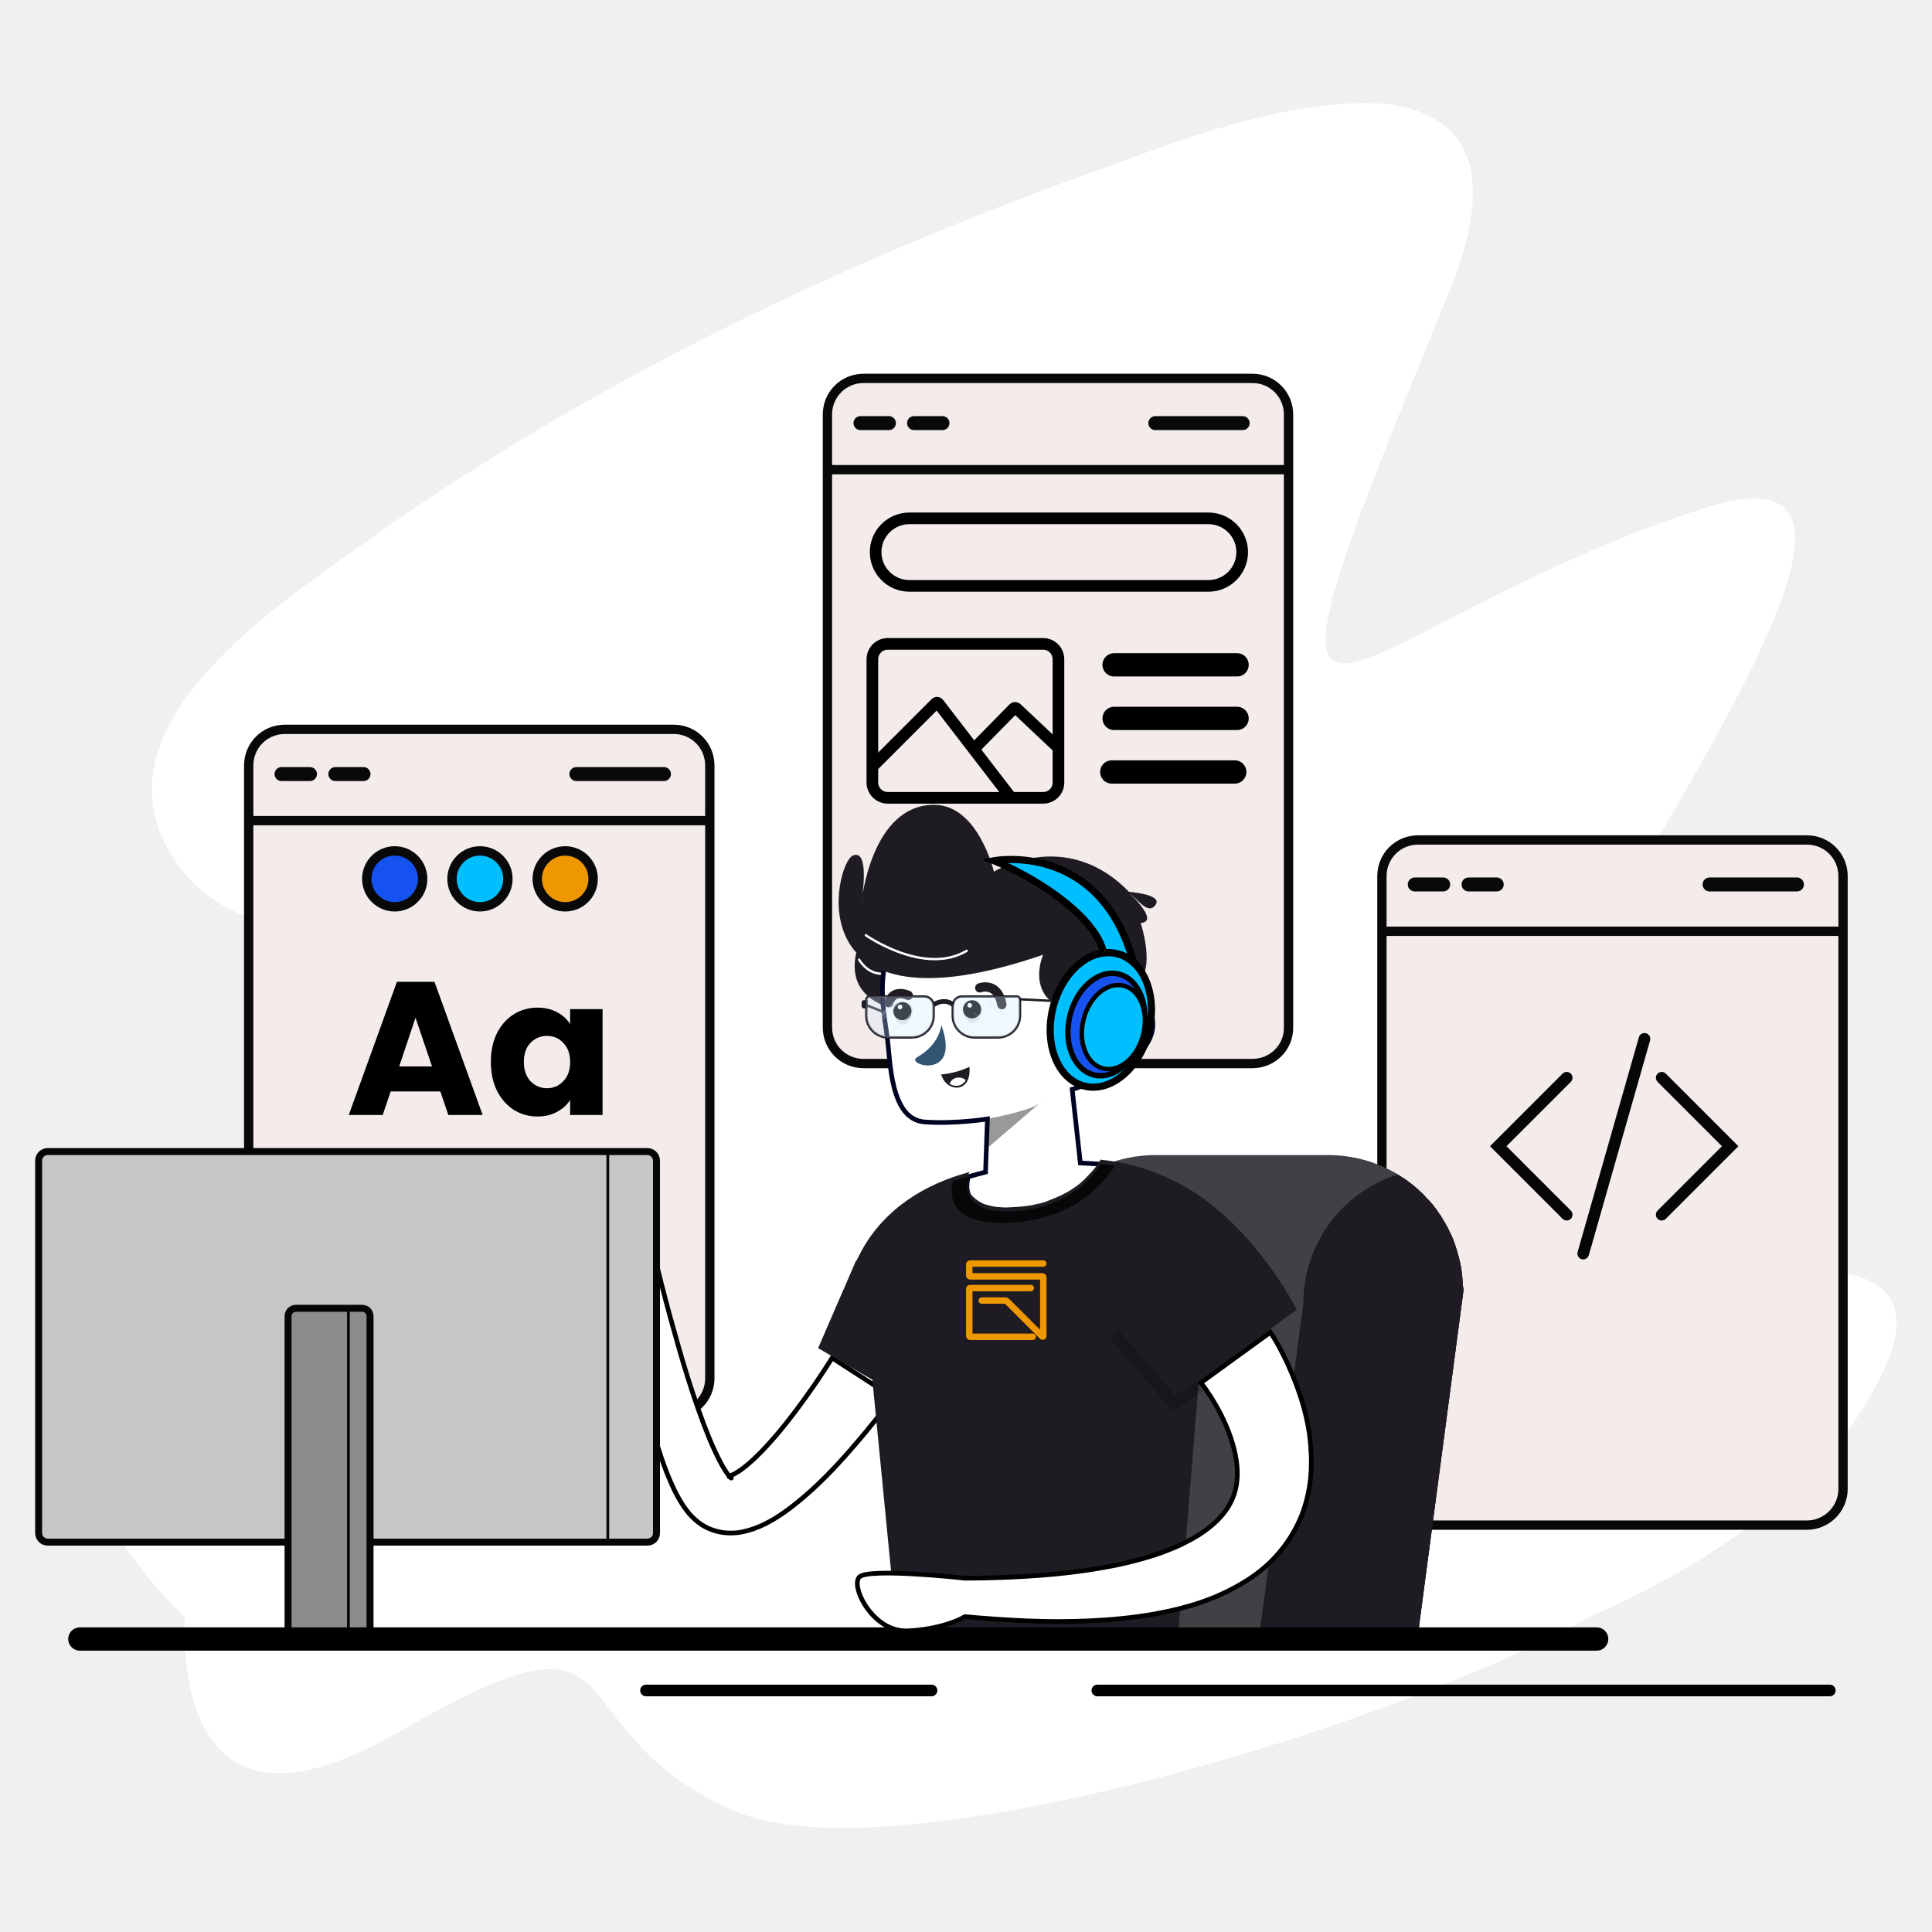
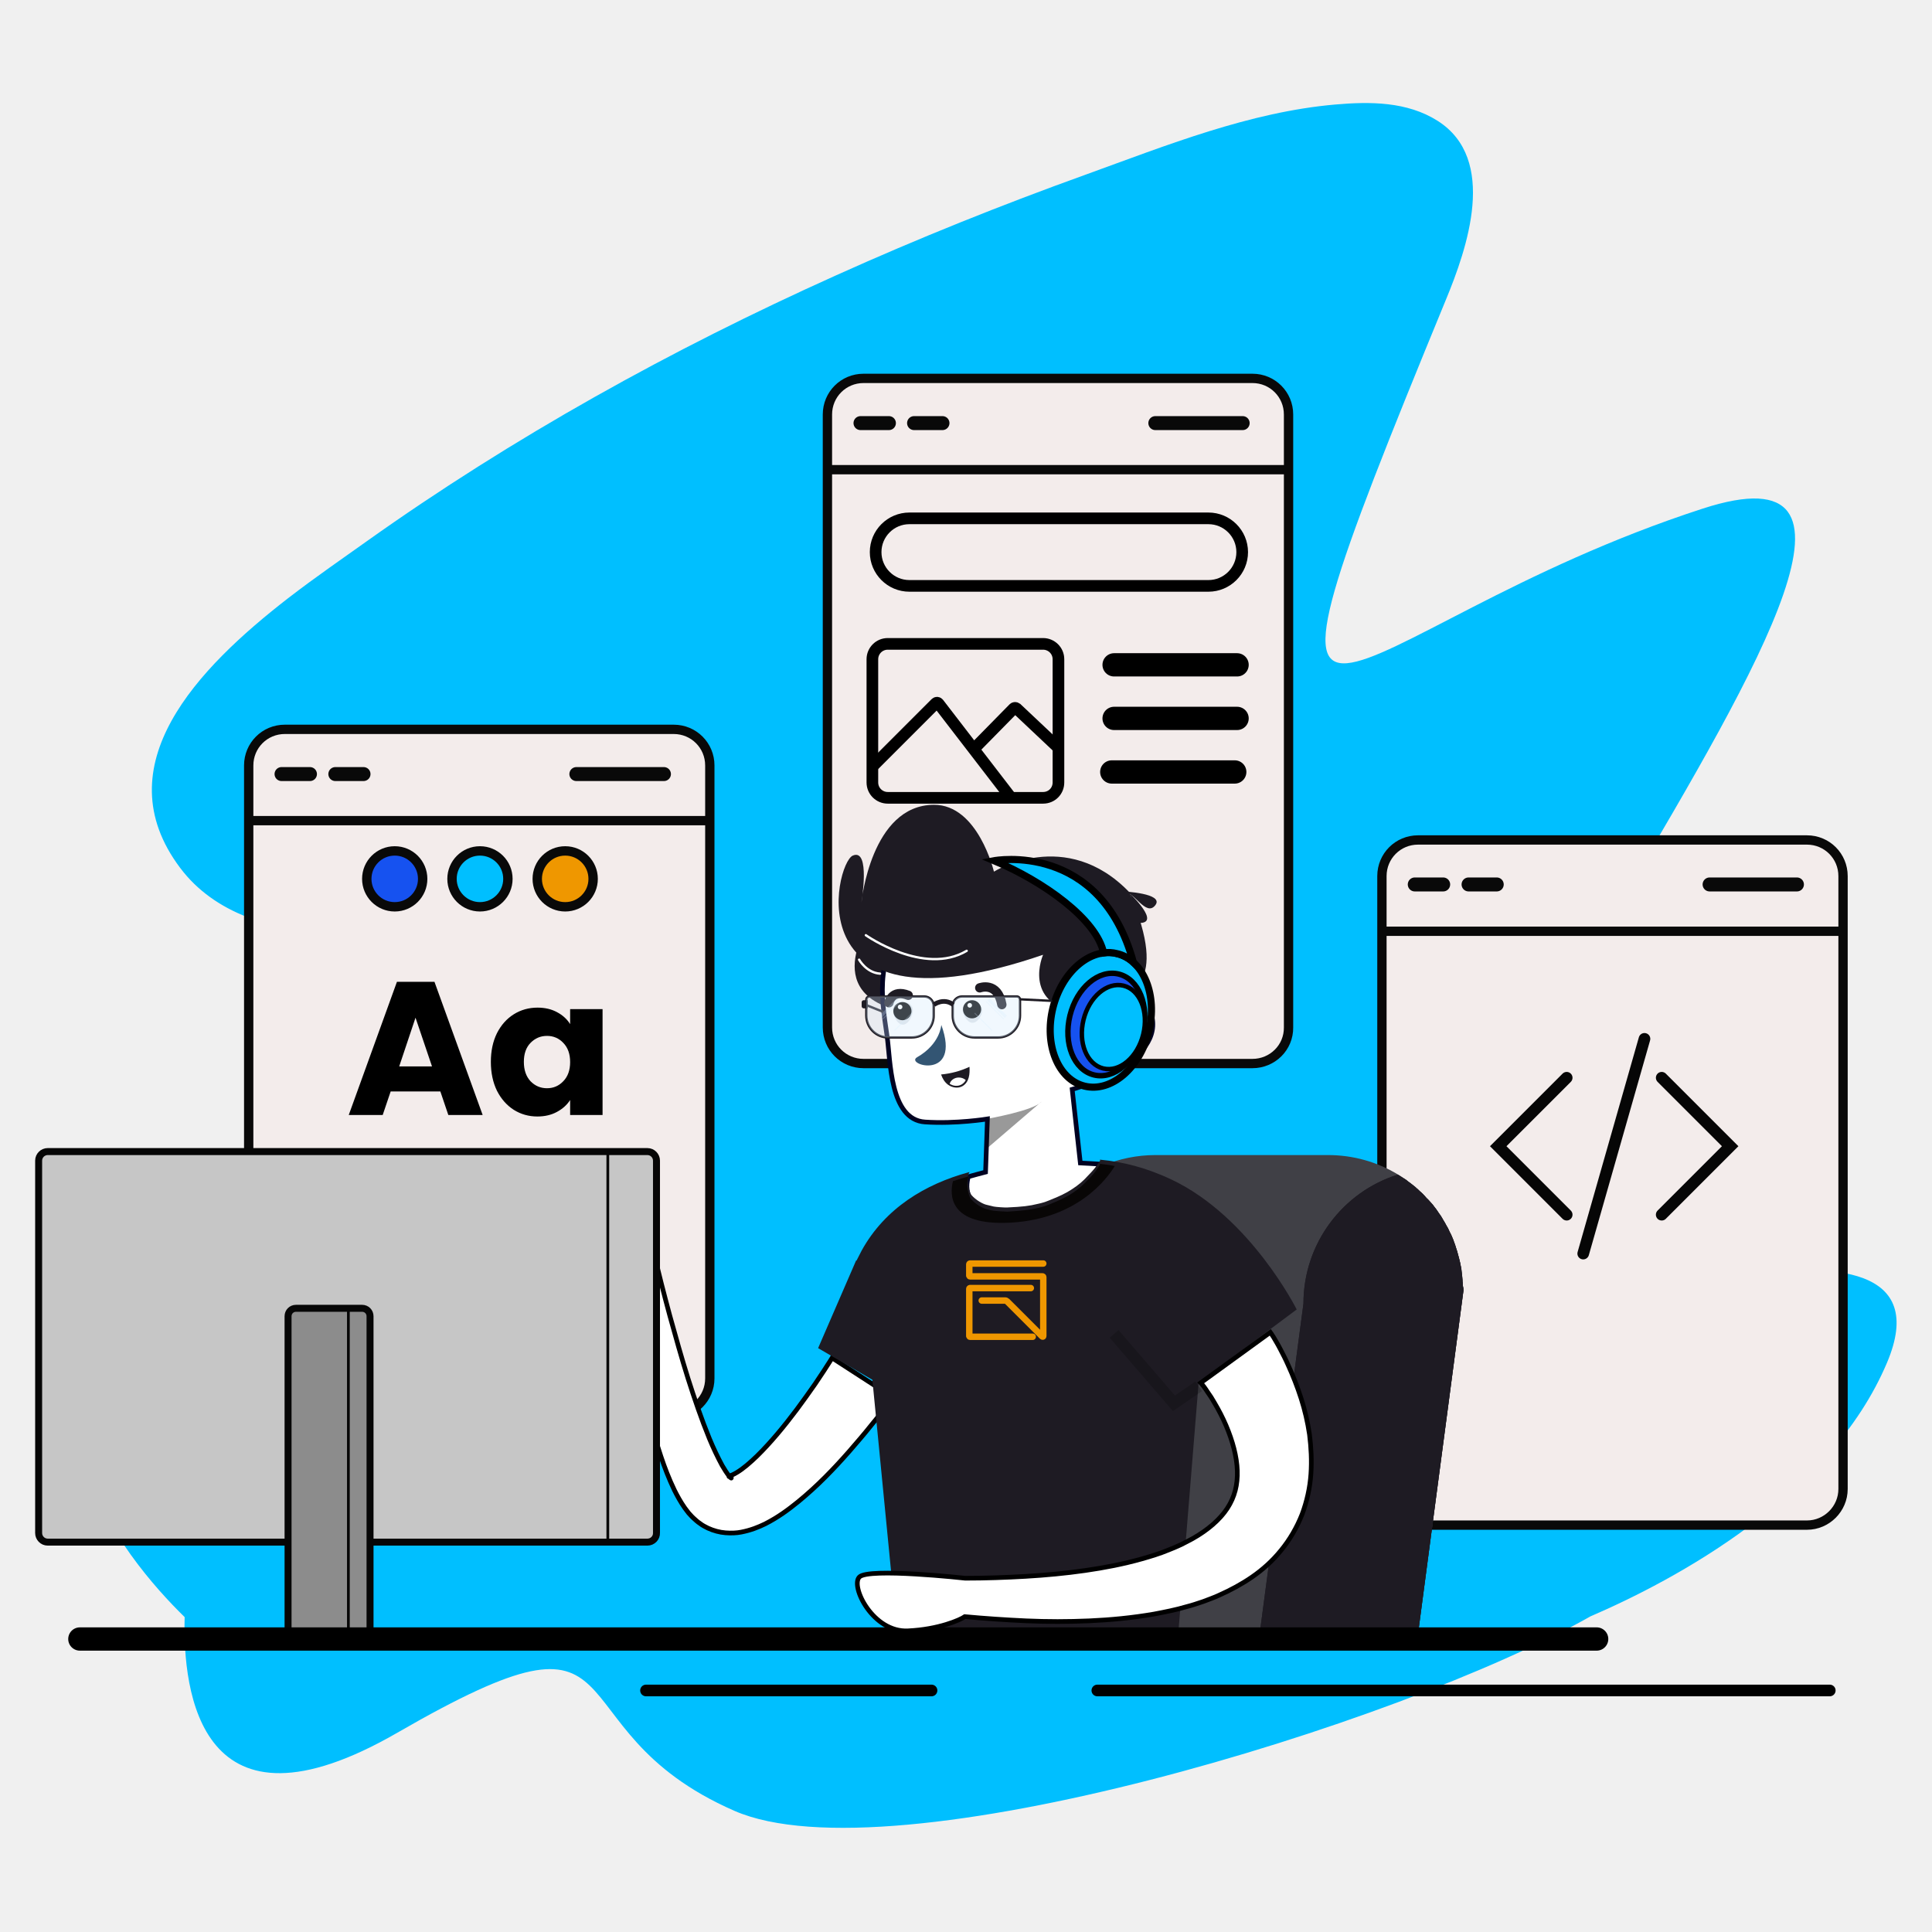
<svg xmlns="http://www.w3.org/2000/svg" width="600" height="600" viewBox="0 0 600 600" fill="none">
-   <path fill-rule="evenodd" clip-rule="evenodd" d="M472.204 413.755C367.043 430.968 644.12 120.549 528.834 157.941C413.548 195.333 376.156 270.19 448.987 93.21C455.641 77.154 465.26 49.454 446.456 37.52C436.981 31.517 425.482 31.517 414.705 32.458C388.09 34.772 362.342 45.114 337.39 54.155C311.064 63.63 285.099 74.044 259.568 85.544C208.579 108.471 159.398 135.738 113.833 168.139C106.963 173.057 98.284 178.988 89.46 185.786C61.47 207.484 32.106 237.716 55.901 269.466C77.454 298.252 128.009 290.368 157.518 284.293C282.134 258.762 129.022 338.32 54.672 389.381C-5.864 430.968 38.688 483.982 57.348 502.208C56.697 525.28 62.049 573.521 123.453 538.081C202.287 492.589 168.945 536.562 228.107 562.382C276.999 583.718 434.739 535.55 493.901 501.991C520.083 490.708 568.396 464.961 586.043 423.157C610.778 364.574 472.204 413.755 472.204 413.755Z" fill="white" />
+   <path fill-rule="evenodd" clip-rule="evenodd" d="M472.204 413.755C367.043 430.968 644.12 120.549 528.834 157.941C413.548 195.333 376.156 270.19 448.987 93.21C455.641 77.154 465.26 49.454 446.456 37.52C436.981 31.517 425.482 31.517 414.705 32.458C388.09 34.772 362.342 45.114 337.39 54.155C311.064 63.63 285.099 74.044 259.568 85.544C208.579 108.471 159.398 135.738 113.834 168.139C106.963 173.057 98.284 178.988 89.46 185.786C61.47 207.484 32.106 237.716 55.901 269.466C77.454 298.252 128.009 290.368 157.518 284.293C282.134 258.762 129.022 338.32 54.672 389.381C-5.864 430.968 38.688 483.982 57.348 502.208C56.697 525.28 62.049 573.521 123.453 538.081C202.287 492.589 168.945 536.562 228.107 562.382C276.999 583.718 434.739 535.55 493.901 501.991C520.083 490.708 568.396 464.961 586.043 423.157C610.778 364.574 472.204 413.755 472.204 413.755Z" fill="#00BFFF" />
  <path fill-rule="evenodd" clip-rule="evenodd" d="M561.163 473.64H440.381C434.161 473.64 429.17 468.649 429.17 462.429V272.07C429.17 265.85 434.161 260.86 440.381 260.86H561.163C567.383 260.86 572.374 265.85 572.374 272.07V462.429C572.374 468.577 567.311 473.64 561.163 473.64Z" fill="#F3ECEB" stroke="#090909" stroke-width="2.893" stroke-miterlimit="10" />
  <path d="M429.46 289.211H572.88" stroke="#090909" stroke-width="2.893" stroke-miterlimit="10" />
  <path d="M439.368 274.674H448.192" stroke="#090909" stroke-width="4.34" stroke-miterlimit="10" stroke-linecap="round" />
  <path d="M456.075 274.674H464.826" stroke="#090909" stroke-width="4.34" stroke-miterlimit="10" stroke-linecap="round" />
  <path d="M530.931 274.674H558.053" stroke="#090909" stroke-width="4.34" stroke-miterlimit="10" stroke-linecap="round" />
  <path d="M491.684 389.309L510.706 322.625" stroke="#060606" stroke-width="3.616" stroke-miterlimit="10" stroke-linecap="round" />
  <path d="M486.549 377.231L465.286 355.967L486.549 334.704" stroke="#060606" stroke-width="3.616" stroke-miterlimit="10" stroke-linecap="round" />
  <path d="M516.058 377.231L537.321 355.967L516.058 334.704" stroke="#060606" stroke-width="3.616" stroke-miterlimit="10" stroke-linecap="round" />
-   <path fill-rule="evenodd" clip-rule="evenodd" d="M388.958 330.292H268.175C261.955 330.292 256.965 325.301 256.965 319.081V128.722C256.965 122.502 261.955 117.512 268.175 117.512H388.958C395.177 117.512 400.168 122.502 400.168 128.722V319.081C400.24 325.301 395.177 330.292 388.958 330.292Z" fill="#F3ECEB" stroke="#090909" stroke-width="2.893" stroke-miterlimit="10" />
+   <path fill-rule="evenodd" clip-rule="evenodd" d="M388.958 330.292H268.175C261.955 330.292 256.965 325.301 256.965 319.081V128.722C256.965 122.502 261.955 117.512 268.175 117.512H388.958C395.178 117.512 400.168 122.502 400.168 128.722V319.081C400.24 325.301 395.178 330.292 388.958 330.292Z" fill="#F3ECEB" stroke="#090909" stroke-width="2.893" stroke-miterlimit="10" />
  <path d="M257.326 145.863H400.674" stroke="#090909" stroke-width="2.893" stroke-miterlimit="10" />
  <path d="M267.235 131.398H276.058" stroke="#090909" stroke-width="4.34" stroke-miterlimit="10" stroke-linecap="round" />
-   <path d="M283.869 131.398H292.693" stroke="#090909" stroke-width="4.34" stroke-miterlimit="10" stroke-linecap="round" />
+   <path d="M283.87 131.398H292.693" stroke="#090909" stroke-width="4.34" stroke-miterlimit="10" stroke-linecap="round" />
  <path d="M358.798 131.398H385.92" stroke="#090909" stroke-width="4.34" stroke-miterlimit="10" stroke-linecap="round" />
-   <path d="M323.937 247.769H275.697C273.093 247.769 270.923 245.672 270.923 242.996V204.736C270.923 202.132 273.021 199.962 275.697 199.962H323.937C326.541 199.962 328.711 202.06 328.711 204.736V242.996C328.711 245.672 326.613 247.769 323.937 247.769Z" stroke="black" stroke-width="3.616" stroke-miterlimit="10" />
+   <path d="M323.938 247.769H275.697C273.093 247.769 270.923 245.672 270.923 242.996V204.736C270.923 202.132 273.021 199.962 275.697 199.962H323.938C326.541 199.962 328.711 202.06 328.711 204.736V242.996C328.711 245.672 326.614 247.769 323.938 247.769Z" stroke="black" stroke-width="3.616" stroke-miterlimit="10" />
  <path d="M271.213 237.788L290.596 218.405C290.885 218.116 291.247 218.188 291.464 218.477L313.667 247.335" stroke="black" stroke-width="3.616" stroke-miterlimit="10" />
-   <path d="M302.24 232.798L314.824 219.996C315.041 219.779 315.403 219.779 315.692 219.996L328.277 231.857" stroke="black" stroke-width="3.616" stroke-miterlimit="10" />
+   <path d="M302.24 232.798L314.825 219.996C315.042 219.779 315.403 219.779 315.692 219.996L328.277 231.857" stroke="black" stroke-width="3.616" stroke-miterlimit="10" />
  <path d="M375.288 181.953H282.423C276.637 181.953 271.936 177.252 271.936 171.466C271.936 165.68 276.637 160.979 282.423 160.979H375.288C381.074 160.979 385.775 165.68 385.775 171.466C385.775 177.252 381.074 181.953 375.288 181.953Z" stroke="black" stroke-width="3.616" stroke-miterlimit="10" />
  <path d="M345.997 206.471H384.184" stroke="black" stroke-width="7.232" stroke-miterlimit="10" stroke-linecap="round" />
  <path d="M345.997 223.106H384.184" stroke="black" stroke-width="7.232" stroke-miterlimit="10" stroke-linecap="round" />
  <path d="M345.273 239.741H383.461" stroke="black" stroke-width="7.232" stroke-miterlimit="10" stroke-linecap="round" />
  <path fill-rule="evenodd" clip-rule="evenodd" d="M209.23 439.285H88.447C82.228 439.285 77.237 434.295 77.237 428.075V237.716C77.237 231.496 82.228 226.505 88.447 226.505H209.23C215.45 226.505 220.44 231.496 220.44 237.716V428.075C220.44 434.295 215.378 439.285 209.23 439.285Z" fill="#F3ECEB" stroke="#090909" stroke-width="2.893" stroke-miterlimit="10" />
  <path d="M77.526 254.857H220.947" stroke="#090909" stroke-width="2.893" stroke-miterlimit="10" />
-   <path d="M87.435 240.392H96.258" stroke="#090909" stroke-width="4.34" stroke-miterlimit="10" stroke-linecap="round" />
+   <path d="M87.435 240.392H96.259" stroke="#090909" stroke-width="4.34" stroke-miterlimit="10" stroke-linecap="round" />
  <path d="M104.142 240.392H112.893" stroke="#090909" stroke-width="4.34" stroke-miterlimit="10" stroke-linecap="round" />
  <path d="M178.998 240.392H206.192" stroke="#090909" stroke-width="4.34" stroke-miterlimit="10" stroke-linecap="round" />
-   <path d="M136.756 338.962H121.325L118.852 346.265H108.309L123.269 304.919H134.931L149.891 346.265H139.23L136.756 338.962ZM134.165 331.187L129.041 316.051L123.976 331.187H134.165ZM152.441 329.774C152.441 326.397 153.069 323.432 154.326 320.88C155.622 318.328 157.369 316.365 159.568 314.99C161.767 313.616 164.221 312.929 166.93 312.929C169.247 312.929 171.269 313.4 172.997 314.343C174.764 315.285 176.118 316.522 177.061 318.053V313.4H187.132V346.265H177.061V341.612C176.079 343.144 174.705 344.38 172.938 345.323C171.21 346.265 169.188 346.736 166.871 346.736C164.201 346.736 161.767 346.049 159.568 344.675C157.369 343.261 155.622 341.278 154.326 338.726C153.069 336.135 152.441 333.151 152.441 329.774ZM177.061 329.833C177.061 327.32 176.354 325.337 174.94 323.884C173.566 322.431 171.878 321.705 169.875 321.705C167.872 321.705 166.164 322.431 164.751 323.884C163.377 325.298 162.689 327.261 162.689 329.774C162.689 332.287 163.377 334.289 164.751 335.781C166.164 337.234 167.872 337.961 169.875 337.961C171.878 337.961 173.566 337.234 174.94 335.781C176.354 334.329 177.061 332.346 177.061 329.833Z" fill="black" />
-   <path d="M122.585 281.617C127.378 281.617 131.264 277.731 131.264 272.938C131.264 268.145 127.378 264.259 122.585 264.259C117.792 264.259 113.906 268.145 113.906 272.938C113.906 277.731 117.792 281.617 122.585 281.617Z" fill="#1652F0" stroke="#090909" stroke-width="2.916" stroke-miterlimit="10" />
+   <path d="M136.756 338.962H121.325L118.852 346.265H108.309L123.269 304.919H134.931L149.891 346.265H139.23L136.756 338.962ZM134.165 331.187L129.041 316.051L123.976 331.187H134.165ZM152.441 329.774C152.441 326.397 153.069 323.432 154.326 320.88C155.622 318.328 157.369 316.365 159.568 314.99C161.767 313.616 164.221 312.929 166.93 312.929C169.247 312.929 171.269 313.4 172.997 314.343C174.763 315.285 176.118 316.522 177.061 318.053V313.4H187.132V346.265H177.061V341.612C176.079 343.144 174.705 344.38 172.938 345.323C171.21 346.265 169.188 346.736 166.871 346.736C164.201 346.736 161.767 346.049 159.568 344.675C157.369 343.261 155.622 341.278 154.326 338.726C153.069 336.135 152.441 333.151 152.441 329.774ZM177.061 329.833C177.061 327.32 176.354 325.337 174.94 323.884C173.566 322.431 171.878 321.705 169.875 321.705C167.872 321.705 166.164 322.431 164.751 323.884C163.377 325.298 162.689 327.261 162.689 329.774C162.689 332.287 163.377 334.289 164.751 335.781C166.164 337.234 167.872 337.961 169.875 337.961C171.878 337.961 173.566 337.234 174.94 335.781C176.354 334.329 177.061 332.346 177.061 329.833Z" fill="black" />
+   <path d="M122.585 281.617C127.378 281.617 131.264 277.731 131.264 272.938C131.264 268.145 127.378 264.259 122.585 264.259C117.791 264.259 113.906 268.145 113.906 272.938C113.906 277.731 117.791 281.617 122.585 281.617Z" fill="#1652F0" stroke="#090909" stroke-width="2.916" stroke-miterlimit="10" />
  <path d="M149.056 281.617C153.849 281.617 157.735 277.731 157.735 272.938C157.735 268.145 153.849 264.259 149.056 264.259C144.262 264.259 140.377 268.145 140.377 272.938C140.377 277.731 144.262 281.617 149.056 281.617Z" fill="#00BFFF" stroke="#090909" stroke-width="2.916" stroke-miterlimit="10" />
  <path d="M175.527 281.617C180.32 281.617 184.206 277.731 184.206 272.938C184.206 268.145 180.32 264.259 175.527 264.259C170.733 264.259 166.848 268.145 166.848 272.938C166.848 277.731 170.733 281.617 175.527 281.617Z" fill="#EF9700" stroke="#090909" stroke-width="2.916" stroke-miterlimit="10" />
-   <path d="M277.288 433.933L276.42 435.091L275.624 436.175L273.961 438.345C272.876 439.792 271.791 441.166 270.634 442.54C268.392 445.361 266.078 448.037 263.691 450.785C258.917 456.209 253.927 461.417 247.924 466.335C244.886 468.794 241.704 471.181 237.582 473.278C235.484 474.291 233.17 475.231 230.204 475.809C228.758 476.099 227.094 476.171 225.286 476.026C223.478 475.882 221.598 475.376 219.862 474.58C218.994 474.146 218.126 473.712 217.403 473.133C216.607 472.627 215.956 471.976 215.378 471.47C214.727 470.891 214.365 470.385 213.859 469.879C213.497 469.373 213.063 468.866 212.702 468.36C211.328 466.407 210.315 464.527 209.447 462.791C207.711 459.175 206.409 455.775 205.252 452.304C202.938 445.433 201.057 438.707 199.394 431.908C197.73 425.11 196.212 418.383 194.837 411.585C192.089 397.988 189.702 384.463 187.677 370.794L198.381 368.913C201.274 382.149 204.457 395.456 208.001 408.547C209.809 415.057 211.617 421.566 213.642 428.003C215.667 434.367 217.837 440.732 220.296 446.735C221.525 449.7 222.9 452.593 224.274 455.125C224.997 456.354 225.72 457.511 226.371 458.307C226.516 458.524 226.66 458.668 226.805 458.813C226.877 458.885 227.022 459.03 227.094 459.03C227.167 459.102 227.167 459.03 227.094 458.958C227.022 458.885 226.95 458.813 226.877 458.741C226.66 458.596 226.443 458.524 226.371 458.524C226.299 458.451 226.371 458.451 226.588 458.379C227.022 458.235 227.89 457.873 228.83 457.294C230.783 456.137 232.953 454.257 235.122 452.159C239.39 447.964 243.512 442.974 247.418 437.767C249.37 435.163 251.251 432.487 253.131 429.811C254.072 428.437 254.94 427.062 255.88 425.688L257.182 423.663L257.832 422.651L258.411 421.71L277.288 433.933Z" fill="white" stroke="black" stroke-width="1.446" stroke-miterlimit="10" />
+   <path d="M277.288 433.933L276.42 435.091L275.624 436.175L273.961 438.345C272.876 439.792 271.791 441.166 270.634 442.54C268.392 445.361 266.077 448.037 263.691 450.785C258.917 456.209 253.927 461.417 247.924 466.335C244.886 468.794 241.704 471.181 237.581 473.278C235.484 474.291 233.17 475.231 230.204 475.809C228.758 476.099 227.094 476.171 225.286 476.026C223.478 475.882 221.598 475.376 219.862 474.58C218.994 474.146 218.126 473.712 217.403 473.133C216.607 472.627 215.956 471.976 215.378 471.47C214.727 470.891 214.365 470.385 213.859 469.879C213.497 469.373 213.063 468.866 212.702 468.36C211.328 466.407 210.315 464.527 209.447 462.791C207.711 459.175 206.409 455.775 205.252 452.304C202.938 445.433 201.057 438.707 199.394 431.908C197.73 425.11 196.212 418.383 194.837 411.585C192.089 397.988 189.702 384.463 187.677 370.794L198.381 368.913C201.274 382.149 204.457 395.456 208.001 408.547C209.809 415.057 211.617 421.566 213.642 428.003C215.667 434.367 217.837 440.732 220.296 446.735C221.525 449.7 222.899 452.593 224.274 455.125C224.997 456.354 225.72 457.511 226.371 458.307C226.516 458.524 226.66 458.668 226.805 458.813C226.877 458.885 227.022 459.03 227.094 459.03C227.167 459.102 227.167 459.03 227.094 458.958C227.022 458.885 226.95 458.813 226.877 458.741C226.66 458.596 226.443 458.524 226.371 458.524C226.299 458.451 226.371 458.451 226.588 458.379C227.022 458.235 227.89 457.873 228.83 457.294C230.783 456.137 232.953 454.257 235.122 452.159C239.39 447.964 243.512 442.974 247.418 437.767C249.37 435.163 251.251 432.487 253.131 429.811C254.072 428.437 254.939 427.062 255.88 425.688L257.182 423.663L257.832 422.651L258.411 421.71L277.288 433.933Z" fill="white" stroke="black" stroke-width="1.446" stroke-miterlimit="10" />
  <path d="M425.409 509.007V468.36" stroke="#090909" stroke-width="21.698" stroke-miterlimit="10" />
  <path fill-rule="evenodd" clip-rule="evenodd" d="M454.484 400.808L440.164 509.007H302.457L316.777 400.808C316.777 377.592 335.582 358.715 358.87 358.715H412.391C420.347 358.715 427.724 360.885 434.088 364.718C434.884 365.225 435.68 365.731 436.475 366.237C436.692 366.382 436.909 366.526 437.126 366.743C437.849 367.25 438.573 367.828 439.296 368.407C439.513 368.552 439.73 368.769 439.947 368.986C440.164 369.13 440.381 369.347 440.525 369.492C440.815 369.781 441.104 370.07 441.393 370.287C441.683 370.577 441.972 370.794 442.189 371.083C442.406 371.3 442.623 371.517 442.767 371.734C442.984 371.951 443.201 372.24 443.491 372.457C443.925 372.963 444.431 373.47 444.865 373.976C445.009 374.121 445.154 374.338 445.299 374.555C445.805 375.133 446.239 375.784 446.673 376.435C446.89 376.797 447.179 377.158 447.396 377.448C447.613 377.809 447.83 378.171 448.047 378.532C448.047 378.605 448.119 378.605 448.119 378.677C448.336 379.039 448.553 379.4 448.77 379.762C448.915 380.051 449.132 380.413 449.277 380.702C449.349 380.774 449.349 380.847 449.421 380.919C449.638 381.281 449.855 381.715 450 382.076C450.145 382.438 450.362 382.8 450.506 383.089C450.795 383.667 451.012 384.174 451.229 384.752C451.374 384.969 451.446 385.259 451.519 385.548C451.663 385.837 451.736 386.199 451.88 386.488C451.953 386.705 452.025 386.994 452.097 387.211C452.387 388.079 452.676 388.947 452.893 389.887C452.965 390.177 453.038 390.466 453.11 390.683C453.327 391.551 453.544 392.419 453.688 393.287C453.761 393.576 453.761 393.793 453.833 394.01C453.833 394.227 453.905 394.516 453.905 394.733C454.05 395.673 454.122 396.614 454.195 397.554C454.195 397.843 454.195 398.06 454.267 398.349C454.267 398.422 454.267 398.494 454.267 398.566C454.267 398.856 454.267 399.145 454.339 399.434C454.484 400.013 454.484 400.375 454.484 400.808Z" fill="#404046" />
  <path fill-rule="evenodd" clip-rule="evenodd" d="M454.484 400.809L440.164 509.007H390.983L404.797 404.859C404.797 386.054 417.092 370.143 434.088 364.791C434.884 365.297 435.679 365.803 436.475 366.31C436.692 366.454 436.909 366.599 437.126 366.816C437.849 367.322 438.572 367.901 439.296 368.479C439.513 368.624 439.73 368.841 439.947 369.058C440.164 369.203 440.381 369.42 440.525 369.564C440.815 369.853 441.104 370.143 441.393 370.36C441.682 370.649 441.972 370.866 442.189 371.155C442.406 371.372 442.623 371.589 442.767 371.806C442.984 372.023 443.201 372.312 443.491 372.529C443.925 373.036 444.431 373.542 444.865 374.048C445.009 374.193 445.154 374.41 445.299 374.627C445.805 375.206 446.239 375.856 446.673 376.507C446.89 376.869 447.179 377.231 447.396 377.52C447.613 377.882 447.83 378.243 448.047 378.605C448.047 378.677 448.119 378.677 448.119 378.749C448.336 379.111 448.553 379.473 448.77 379.834C448.915 380.124 449.132 380.485 449.277 380.775C449.349 380.847 449.349 380.919 449.421 380.991C449.638 381.353 449.855 381.787 450 382.149C450.144 382.51 450.361 382.872 450.506 383.161C450.795 383.74 451.012 384.246 451.229 384.825C451.374 385.042 451.446 385.331 451.519 385.62C451.663 385.91 451.736 386.271 451.88 386.561C451.953 386.777 452.025 387.067 452.097 387.284C452.387 388.152 452.676 389.02 452.893 389.96C452.965 390.249 453.037 390.538 453.11 390.755C453.327 391.623 453.544 392.491 453.688 393.359C453.761 393.648 453.761 393.865 453.833 394.082C453.833 394.299 453.905 394.589 453.905 394.806C454.05 395.746 454.122 396.686 454.195 397.626C454.195 397.916 454.195 398.133 454.267 398.422C454.267 398.494 454.267 398.566 454.267 398.639C454.267 398.928 454.267 399.217 454.339 399.507C454.484 400.013 454.484 400.375 454.484 400.809Z" fill="#1E1B23" />
  <path fill-rule="evenodd" clip-rule="evenodd" d="M454.484 400.809L440.164 509.007H390.983L404.797 404.859C404.797 386.054 417.092 370.143 434.088 364.791C434.884 365.297 435.679 365.803 436.475 366.31C436.692 366.454 436.909 366.599 437.126 366.816C437.849 367.322 438.572 367.901 439.296 368.479C439.513 368.624 439.73 368.841 439.947 369.058C440.164 369.203 440.381 369.42 440.525 369.564C440.815 369.853 441.104 370.143 441.393 370.36C441.682 370.649 441.972 370.866 442.189 371.155C442.406 371.372 442.623 371.589 442.767 371.806C442.984 372.023 443.201 372.312 443.491 372.529C443.925 373.036 444.431 373.542 444.865 374.048C445.009 374.193 445.154 374.41 445.299 374.627C445.805 375.206 446.239 375.856 446.673 376.507C446.89 376.869 447.179 377.231 447.396 377.52C447.613 377.882 447.83 378.243 448.047 378.605C448.047 378.677 448.119 378.677 448.119 378.749C448.336 379.111 448.553 379.473 448.77 379.834C448.915 380.124 449.132 380.485 449.277 380.775C449.349 380.847 449.349 380.919 449.421 380.991C449.638 381.353 449.855 381.787 450 382.149C450.144 382.51 450.361 382.872 450.506 383.161C450.795 383.74 451.012 384.246 451.229 384.825C451.374 385.042 451.446 385.331 451.519 385.62C451.663 385.91 451.736 386.271 451.88 386.561C451.953 386.777 452.025 387.067 452.097 387.284C452.387 388.152 452.676 389.02 452.893 389.96C452.965 390.249 453.037 390.538 453.11 390.755C453.327 391.623 453.544 392.491 453.688 393.359C453.761 393.648 453.761 393.865 453.833 394.082C453.833 394.299 453.905 394.589 453.905 394.806C454.05 395.746 454.122 396.686 454.195 397.626C454.195 397.916 454.195 398.133 454.267 398.422C454.267 398.494 454.267 398.566 454.267 398.639C454.267 398.928 454.267 399.217 454.339 399.507C454.484 400.013 454.484 400.375 454.484 400.809Z" fill="#1E1B23" />
  <path fill-rule="evenodd" clip-rule="evenodd" d="M271.936 283.353C271.936 283.353 253.565 307.292 278.517 313.657L271.936 283.353Z" fill="#1E1B23" />
  <path fill-rule="evenodd" clip-rule="evenodd" d="M332.978 338.32L335.509 361.174C337.245 361.247 339.27 361.391 341.802 361.536C340.138 364.429 332.833 375.278 315.403 376.29C298.624 377.303 299.853 368.407 300.721 365.442C302.457 364.935 304.193 364.501 306.073 363.995L306.652 347.505C306.652 347.505 296.96 349.096 287.269 348.445C276.275 347.722 276.565 329.279 275.48 321.685C274.539 315.32 273.527 308.956 274.322 302.519C274.395 301.651 274.539 300.855 274.756 299.988L296.309 280.46L331.098 282.991L335.075 314.597C336.884 309.245 353.446 302.447 357.424 314.525C362.559 330.075 332.978 338.32 332.978 338.32Z" fill="white" stroke="#000222" stroke-width="1.446" stroke-miterlimit="10" />
  <path opacity="0.15" fill-rule="evenodd" clip-rule="evenodd" d="M283.508 313.729C283.508 315.32 282.134 318.213 280.398 318.213C278.662 318.213 277.288 315.393 277.288 313.729C277.288 312.066 278.662 311.198 280.398 311.198C282.134 311.198 283.508 312.138 283.508 313.729Z" fill="#335573" />
  <path opacity="0.15" fill-rule="evenodd" clip-rule="evenodd" d="M305.061 313.729C305.061 315.176 303.686 317.635 302.023 317.635C300.36 317.635 298.985 315.103 298.985 313.729C298.985 312.283 300.36 311.487 302.023 311.487C303.686 311.487 305.061 312.283 305.061 313.729Z" fill="#335573" />
  <path fill-rule="evenodd" clip-rule="evenodd" d="M348.673 307.799C348.673 307.799 363.933 307.654 350.698 277.061C331.025 256.665 308.677 270.696 308.677 270.696C308.677 270.696 303.759 249.866 290.017 249.939C270.489 250.011 267.524 280.243 267.524 280.243C267.524 280.243 270.417 263.319 264.848 265.706C259.279 268.02 246.333 323.132 323.937 296.516C323.937 296.516 317.284 311.56 335.076 314.597C335.076 314.597 338.186 308.16 348.673 307.799Z" fill="#1E1B23" />
  <path fill-rule="evenodd" clip-rule="evenodd" d="M402.699 406.667L372.25 429.377L365.886 507.777H278.662L270.923 428.509L254.072 418.673L265.86 391.479H266.005C266.511 390.466 267.018 389.453 267.596 388.369C274.901 375.133 287.486 367.684 300.793 364.067C301.589 363.85 300.721 363.85 300.576 365.731C300.432 367.611 301.01 370.215 301.589 371.011C303.108 372.819 305.35 373.904 306.218 374.121C307.086 374.338 307.809 374.482 308.605 374.699C309.183 374.844 312.365 375.061 312.872 374.988C317.428 374.772 319.598 374.555 322.491 373.831C323.503 373.614 324.516 373.325 325.746 372.819C327.12 372.24 329.289 371.445 331.459 370.215C333.34 369.13 335.292 367.756 336.739 366.31C338.402 364.574 339.56 363.417 340.355 362.332C341.078 361.174 341.078 361.319 341.295 361.03C341.44 360.813 341.585 360.596 341.657 360.379C341.729 360.09 341.295 360.09 341.802 360.162C348.6 360.813 355.833 362.549 363.788 366.31C388.307 377.881 402.699 406.667 402.699 406.667Z" fill="#1E1B23" />
  <path fill-rule="evenodd" clip-rule="evenodd" d="M346.286 362.115C343.755 366.309 334.642 378.532 314.174 379.69C294.429 380.847 295.008 370.866 296.02 366.816C297.611 366.237 299.202 365.803 300.794 365.369C301.517 365.152 300.721 365.152 300.504 367.033C300.36 368.913 300.938 371.517 301.589 372.312C303.036 374.121 305.278 375.205 306.218 375.422C307.086 375.639 307.809 375.784 308.605 376.001C309.183 376.146 312.366 376.363 312.872 376.29C317.428 376.073 319.598 375.856 322.491 375.133C323.504 374.916 324.516 374.627 325.746 374.121C327.12 373.542 329.29 372.746 331.459 371.517C333.34 370.432 335.293 369.058 336.739 367.611C338.475 365.876 339.56 364.791 340.355 363.633C341.079 362.549 341.078 362.621 341.295 362.332C341.44 362.115 341.585 361.825 341.657 361.681C341.729 361.391 341.295 361.391 341.874 361.464C343.248 361.608 344.767 361.825 346.286 362.115Z" fill="#1E1B23" />
  <path opacity="0.201" d="M372.251 430.534L364.584 435.814L345.997 414.261" stroke="black" stroke-width="3.616" />
  <path d="M280.253 316.839C281.811 316.839 283.074 315.576 283.074 314.019C283.074 312.461 281.811 311.198 280.253 311.198C278.695 311.198 277.432 312.461 277.432 314.019C277.432 315.576 278.695 316.839 280.253 316.839Z" fill="black" />
  <path d="M279.53 313.44C279.929 313.44 280.253 313.116 280.253 312.717C280.253 312.317 279.929 311.993 279.53 311.993C279.13 311.993 278.807 312.317 278.807 312.717C278.807 313.116 279.13 313.44 279.53 313.44Z" fill="white" />
  <path d="M301.878 316.261C303.436 316.261 304.699 314.998 304.699 313.44C304.699 311.882 303.436 310.619 301.878 310.619C300.32 310.619 299.058 311.882 299.058 313.44C299.058 314.998 300.32 316.261 301.878 316.261Z" fill="black" />
  <path d="M301.155 312.934C301.555 312.934 301.878 312.61 301.878 312.21C301.878 311.811 301.555 311.487 301.155 311.487C300.756 311.487 300.432 311.811 300.432 312.21C300.432 312.61 300.756 312.934 301.155 312.934Z" fill="white" />
  <path d="M304.265 306.786C304.265 306.786 309.834 304.689 311.136 311.994" stroke="#1E1B23" stroke-width="2.893" stroke-miterlimit="10" stroke-linecap="round" />
  <path d="M276.058 311.415C276.058 311.415 276.926 307.075 282.061 309.101" stroke="#1E1B23" stroke-width="2.893" stroke-miterlimit="10" stroke-linecap="round" />
  <path d="M356.762 320.379C359.548 309.013 355.14 298.164 346.916 296.148C338.692 294.132 329.766 301.711 326.979 313.078C324.193 324.444 328.601 335.293 336.825 337.31C345.049 339.326 353.975 331.746 356.762 320.379Z" fill="#00BFFF" stroke="black" stroke-width="2.211" stroke-miterlimit="10" />
-   <path d="M354.901 320.943C357.022 312.292 353.678 304.038 347.432 302.506C341.186 300.975 334.404 306.747 332.283 315.398C330.162 324.049 333.506 332.303 339.751 333.834C345.997 335.365 352.78 329.594 354.901 320.943Z" fill="#1652F0" stroke="black" stroke-width="1.681" stroke-miterlimit="10" />
+   <path d="M354.901 320.943C357.021 312.292 353.678 304.038 347.432 302.506C341.186 300.975 334.404 306.747 332.283 315.398C330.162 324.049 333.506 332.303 339.751 333.834C345.997 335.365 352.78 329.594 354.901 320.943Z" fill="#1652F0" stroke="black" stroke-width="1.681" stroke-miterlimit="10" />
  <path d="M355.04 321.237C356.78 314.138 354.04 307.365 348.919 306.11C343.799 304.854 338.236 309.592 336.496 316.691C334.756 323.79 337.496 330.563 342.617 331.818C347.737 333.074 353.299 328.336 355.04 321.237Z" fill="#00BFFF" stroke="black" stroke-width="1.38" stroke-miterlimit="10" />
  <path d="M352 298.903C350.553 297.528 348.817 296.588 346.865 296.154C345.49 295.793 344.116 295.72 342.742 295.937C340.572 285.523 324.082 273.734 308.749 267.297C308.749 267.297 341.657 261.077 352 298.903Z" fill="#00BFFF" stroke="black" stroke-width="2.211" stroke-miterlimit="10" />
  <path fill-rule="evenodd" clip-rule="evenodd" d="M268.898 290.441C268.898 290.441 286.979 303.17 300.215 295.286L268.898 290.441Z" fill="#1E1B23" />
  <path d="M268.898 290.441C268.898 290.441 286.979 303.17 300.215 295.286" stroke="white" stroke-width="0.723" stroke-miterlimit="10" stroke-linecap="round" />
  <path fill-rule="evenodd" clip-rule="evenodd" d="M269.477 313.151H268.247C267.886 313.151 267.596 312.861 267.596 312.5V311.27C267.596 310.909 267.886 310.619 268.247 310.619H269.477V313.151Z" fill="#1E1B23" />
  <path d="M267.958 311.704L274.25 314.236" stroke="#1E1B23" stroke-width="0.723" stroke-miterlimit="10" />
  <path fill-rule="evenodd" clip-rule="evenodd" d="M266.801 298.035C266.801 298.035 269.043 302.085 273.31 302.374L266.801 298.035Z" fill="#1E1B23" />
  <path d="M266.801 298.035C266.801 298.035 269.043 302.085 273.31 302.374" stroke="white" stroke-width="0.723" stroke-miterlimit="10" stroke-linecap="round" />
  <path d="M283.146 322.191H275.841C272.08 322.191 269.043 319.154 269.043 315.393V310.475C269.043 309.896 269.477 309.462 270.055 309.462H287.052C288.643 309.462 289.945 310.764 289.945 312.355V315.465C289.945 319.154 286.907 322.191 283.146 322.191Z" stroke="#1E1B23" stroke-width="0.723" stroke-miterlimit="10" />
  <path opacity="0.3" d="M283.146 322.191H275.841C272.08 322.191 269.043 319.154 269.043 315.393V310.475C269.043 309.896 269.477 309.462 270.055 309.462H287.052C288.643 309.462 289.945 310.764 289.945 312.355V315.465C289.945 319.154 286.907 322.191 283.146 322.191Z" fill="#D0E9FD" />
  <g opacity="0.5">
    <path opacity="0.5" d="M279.214 310.657L278.549 309.993L273.128 315.414L273.793 316.078L279.214 310.657Z" fill="#D0E9FD" />
    <path opacity="0.5" d="M279.68 311.126L279.476 310.921L274.055 316.342L274.259 316.547L279.68 311.126Z" fill="#D0E9FD" />
    <path opacity="0.5" d="M283.278 314.749L283.073 314.545L277.652 319.966L277.857 320.17L283.278 314.749Z" fill="#D0E9FD" />
  </g>
  <path d="M302.674 322.191H309.979C313.74 322.191 316.777 319.154 316.777 315.393V310.475C316.777 309.896 316.343 309.462 315.765 309.462H298.768C297.177 309.462 295.875 310.764 295.875 312.355V315.465C295.875 319.154 298.913 322.191 302.674 322.191Z" stroke="#1E1B23" stroke-width="0.723" stroke-miterlimit="10" />
  <path opacity="0.3" d="M302.674 322.191H309.979C313.74 322.191 316.777 319.154 316.777 315.393V310.475C316.777 309.896 316.343 309.462 315.765 309.462H298.768C297.177 309.462 295.875 310.764 295.875 312.355V315.465C295.875 319.154 298.913 322.191 302.674 322.191Z" fill="#D0E9FD" />
  <g opacity="0.5">
    <path opacity="0.5" d="M312.062 316.111L312.727 315.446L307.306 310.025L306.641 310.69L312.062 316.111Z" fill="#D0E9FD" />
    <path opacity="0.5" d="M311.596 316.575L311.801 316.371L306.38 310.95L306.175 311.154L311.596 316.575Z" fill="#D0E9FD" />
    <path opacity="0.5" d="M307.999 320.146L308.203 319.942L302.782 314.521L302.578 314.726L307.999 320.146Z" fill="#D0E9FD" />
  </g>
  <path d="M316.633 310.33L326.758 310.836" stroke="#1E1B23" stroke-width="0.723" stroke-miterlimit="10" />
  <path d="M290 312.029C290 312.029 293.038 309.714 296.075 312.029" stroke="#1E1B23" stroke-width="1.446" stroke-miterlimit="10" />
  <path d="M348.89 276.844C348.89 276.844 361.619 277.422 358.798 281.111C355.905 284.872 352.144 276.699 348.89 276.844Z" fill="#1E1B23" />
  <path d="M350.264 276.844C350.264 276.844 359.594 285.523 354.965 286.535C350.336 287.548 352.867 278.869 350.264 276.844Z" fill="#1E1B23" />
  <path d="M292.259 333.691C292.693 334.921 293.344 336.078 294.429 336.873C295.731 337.814 297.539 338.103 298.913 337.307C301.01 336.078 301.227 333.474 301.083 331.304C298.334 332.606 295.369 333.402 292.259 333.691Z" fill="#1E1B23" />
  <path d="M292.331 318.286C292.331 318.286 292.042 324.216 284.81 328.339C280.759 330.653 298.696 335.861 292.331 318.286Z" fill="#335573" />
  <path d="M299.925 335.427C299.636 336.005 299.202 336.439 298.624 336.801C297.466 337.452 296.02 337.307 294.935 336.584C295.224 335.499 296.382 334.631 297.756 334.631C298.624 334.631 299.347 334.92 299.925 335.427Z" fill="white" />
  <path opacity="0.4" d="M306.724 347.433C306.724 347.433 321.189 344.901 323.503 342.081L306.29 356.835L306.724 347.433Z" fill="black" />
  <path fill-rule="evenodd" clip-rule="evenodd" d="M341.802 361.464C341.223 361.391 341.657 361.391 341.585 361.681C341.585 361.825 341.44 362.042 341.223 362.332C341.078 362.549 341.078 362.476 340.283 363.633C339.487 364.791 338.402 365.876 336.667 367.611C335.22 369.058 333.267 370.504 331.387 371.517C329.217 372.746 327.047 373.542 325.673 374.121C324.444 374.627 323.359 374.916 322.419 375.133C319.598 375.784 317.356 376.001 312.799 376.29C312.221 376.29 309.038 376.073 308.532 376.001C307.737 375.856 307.013 375.712 306.146 375.422C305.278 375.205 303.036 374.121 301.517 372.312C300.866 371.517 300.287 368.986 300.432 367.033C300.649 365.152 301.444 365.152 300.721 365.369C299.13 365.803 297.539 366.309 295.948 366.816C294.935 370.866 294.357 380.847 314.101 379.69C334.569 378.46 343.682 366.237 346.214 362.115C344.767 361.825 343.248 361.608 341.802 361.464Z" fill="#080606" />
-   <path d="M324 392.401H301.255C301.138 392.401 301.02 392.519 301.02 392.636V396.153C301.02 396.27 301.138 396.388 301.255 396.388H323.766C323.883 396.388 324 396.505 324 396.622V414.912C324 415.146 323.766 415.146 323.648 415.029L312.745 404.126C312.627 404.008 312.393 403.891 312.159 403.891H304.889" stroke="#EF9700" stroke-width="2" stroke-miterlimit="10" stroke-linecap="round" />
-   <path d="M320.131 400.022H301.255C301.138 400.022 301.02 400.139 301.02 400.257V414.912C301.02 415.029 301.138 415.146 301.255 415.146H320.717" stroke="#EF9700" stroke-width="2" stroke-miterlimit="10" stroke-linecap="round" />
+   <path d="M324 392.401H301.255C301.138 392.401 301.021 392.519 301.021 392.636V396.153C301.021 396.27 301.138 396.388 301.255 396.388H323.766C323.883 396.388 324 396.505 324 396.622V414.912C324 415.146 323.766 415.146 323.648 415.029L312.745 404.126C312.628 404.008 312.393 403.891 312.159 403.891H304.89" stroke="#EF9700" stroke-width="2" stroke-miterlimit="10" stroke-linecap="round" />
+   <path d="M320.131 400.022H301.255C301.138 400.022 301.021 400.139 301.021 400.257V414.912C301.021 415.029 301.138 415.146 301.255 415.146H320.717" stroke="#EF9700" stroke-width="2" stroke-miterlimit="10" stroke-linecap="round" />
  <path d="M201.057 478.919H14.821C13.229 478.919 12 477.618 12 476.099V360.451C12 358.86 13.302 357.631 14.821 357.631H201.057C202.649 357.631 203.878 358.932 203.878 360.451V476.026C203.95 477.618 202.649 478.919 201.057 478.919Z" fill="#C6C6C6" stroke="#060606" stroke-width="2.17" stroke-miterlimit="10" />
  <path d="M112.532 510.815H91.919C90.545 510.815 89.46 509.73 89.46 508.356V408.764C89.46 407.39 90.545 406.305 91.919 406.305H112.459C113.833 406.305 114.918 407.39 114.918 408.764V508.356C114.918 509.73 113.833 510.815 112.532 510.815Z" fill="#8C8C8C" stroke="#060606" stroke-width="2.17" stroke-miterlimit="10" />
  <path d="M188.762 357.631V478.702" stroke="#060606" stroke-width="0.853" stroke-miterlimit="10" />
  <path d="M108.192 406.667V505.535" stroke="#060606" stroke-width="0.853" stroke-miterlimit="10" />
  <path d="M24.802 509.007H278.662H302.457H365.886H390.983H425.409H440.164H495.854" stroke="black" stroke-width="7.232" stroke-miterlimit="10" stroke-linecap="round" />
  <path d="M340.789 524.99H568.251" stroke="black" stroke-width="3.616" stroke-miterlimit="10" stroke-linecap="round" />
-   <path d="M200.623 524.99H289.294" stroke="black" stroke-width="3.616" stroke-miterlimit="10" stroke-linecap="round" stroke-linejoin="round" />
+   <path d="M200.624 524.99H289.294" stroke="black" stroke-width="3.616" stroke-miterlimit="10" stroke-linecap="round" stroke-linejoin="round" />
  <path d="M407.111 457.801C406.822 461.995 405.882 466.263 404.363 470.313C402.772 474.363 400.53 478.196 397.854 481.451C395.178 484.778 392.068 487.526 388.813 489.768C385.558 492.01 382.159 493.818 378.76 495.337C377.096 496.133 375.36 496.711 373.697 497.362C371.961 497.941 370.298 498.52 368.562 498.953C365.163 499.966 361.763 500.617 358.364 501.268C351.638 502.425 344.912 503.076 338.33 503.365C331.676 503.655 325.167 503.655 318.658 503.365C312.293 503.076 305.929 502.642 299.636 502.063C298.19 503.076 291.536 506.041 281.989 506.475C271.14 507.054 264.052 492.661 266.873 489.768C269.621 486.803 299.781 490.13 299.781 490.13C306.073 490.13 312.293 489.913 318.513 489.551C324.733 489.19 330.881 488.611 336.956 487.743C343.031 486.875 348.962 485.718 354.603 484.127C357.424 483.331 360.245 482.463 362.848 481.379C364.222 480.872 365.452 480.294 366.754 479.715C367.983 479.064 369.213 478.486 370.37 477.835C374.999 475.231 378.832 471.976 381.146 468.432C383.461 464.888 384.401 461.055 384.256 456.716C384.112 452.376 382.81 447.53 380.785 442.757C379.772 440.37 378.543 437.984 377.169 435.669C376.518 434.512 375.794 433.355 374.999 432.27C374.637 431.691 374.276 431.185 373.914 430.679L373.335 429.956L373.046 429.594C372.974 429.522 372.901 429.449 372.901 429.449L394.527 413.755C394.816 414.116 394.888 414.333 395.033 414.55L395.467 415.201L396.19 416.431C396.696 417.226 397.13 418.094 397.564 418.89C398.432 420.553 399.3 422.217 400.023 423.88C401.542 427.207 402.916 430.679 404.073 434.295C405.231 437.911 406.099 441.6 406.677 445.505C407.183 449.556 407.4 453.606 407.111 457.801Z" fill="white" stroke="black" stroke-width="1.446" stroke-miterlimit="10" />
</svg>
